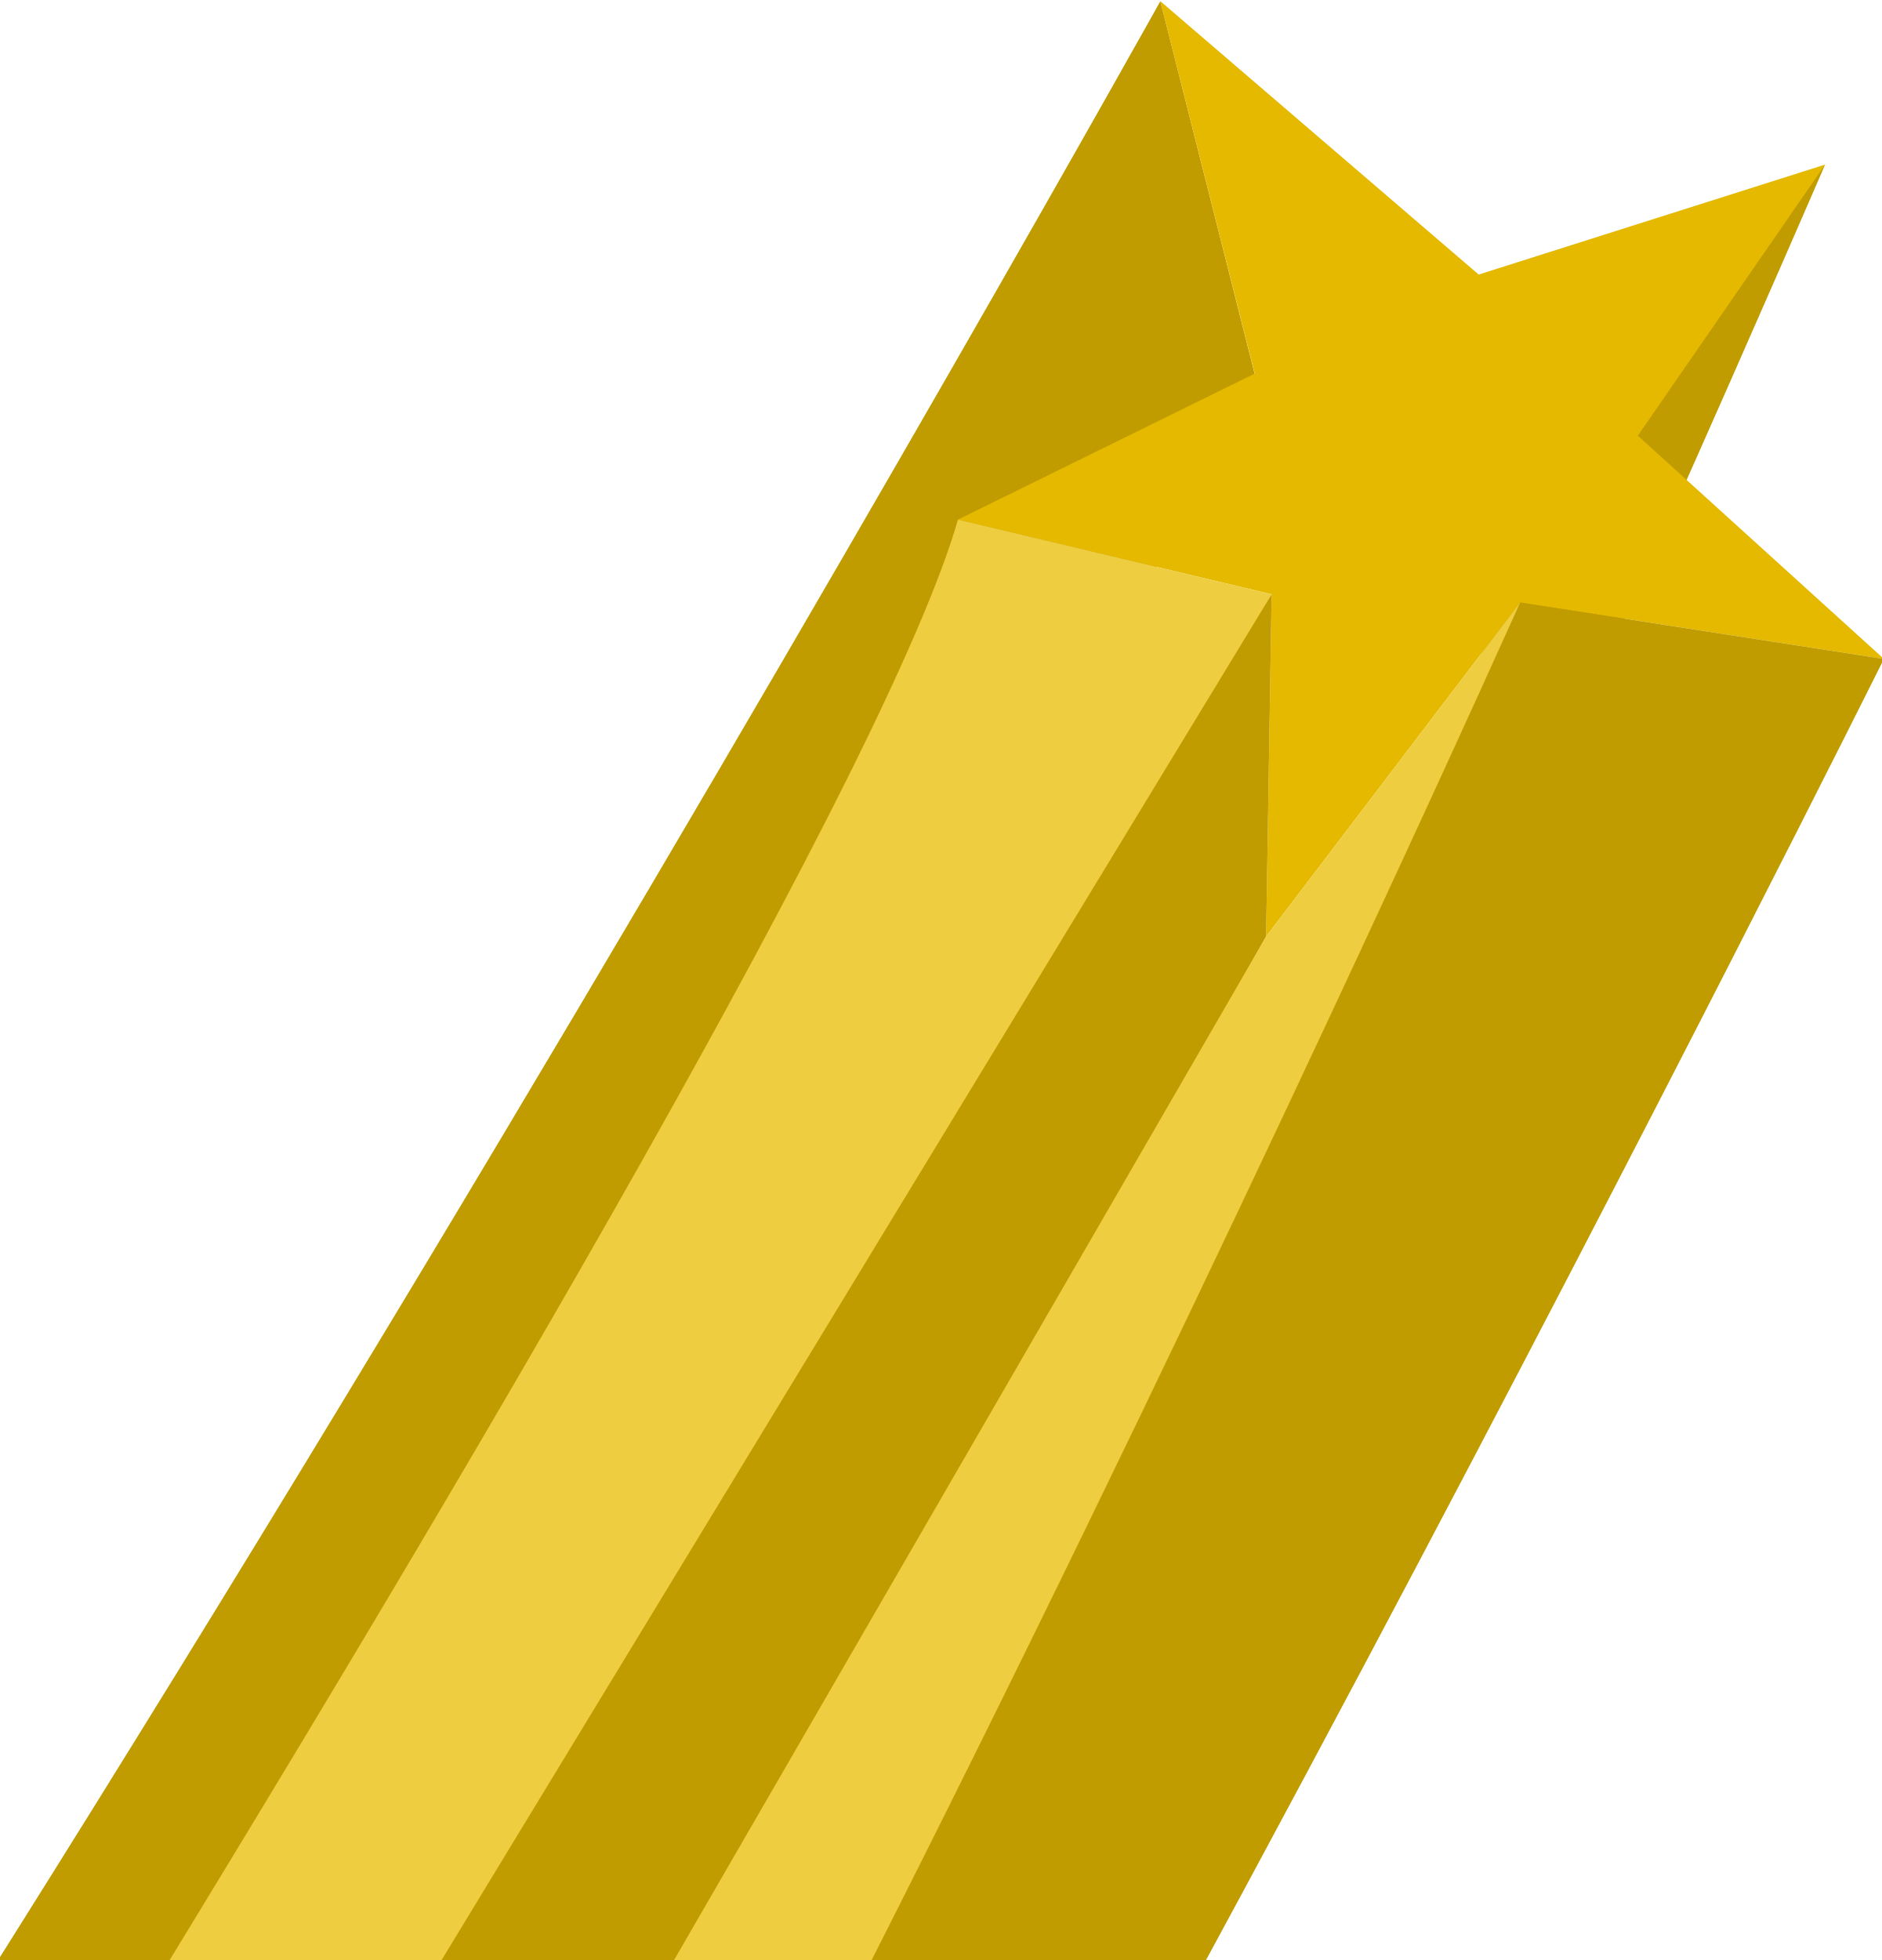
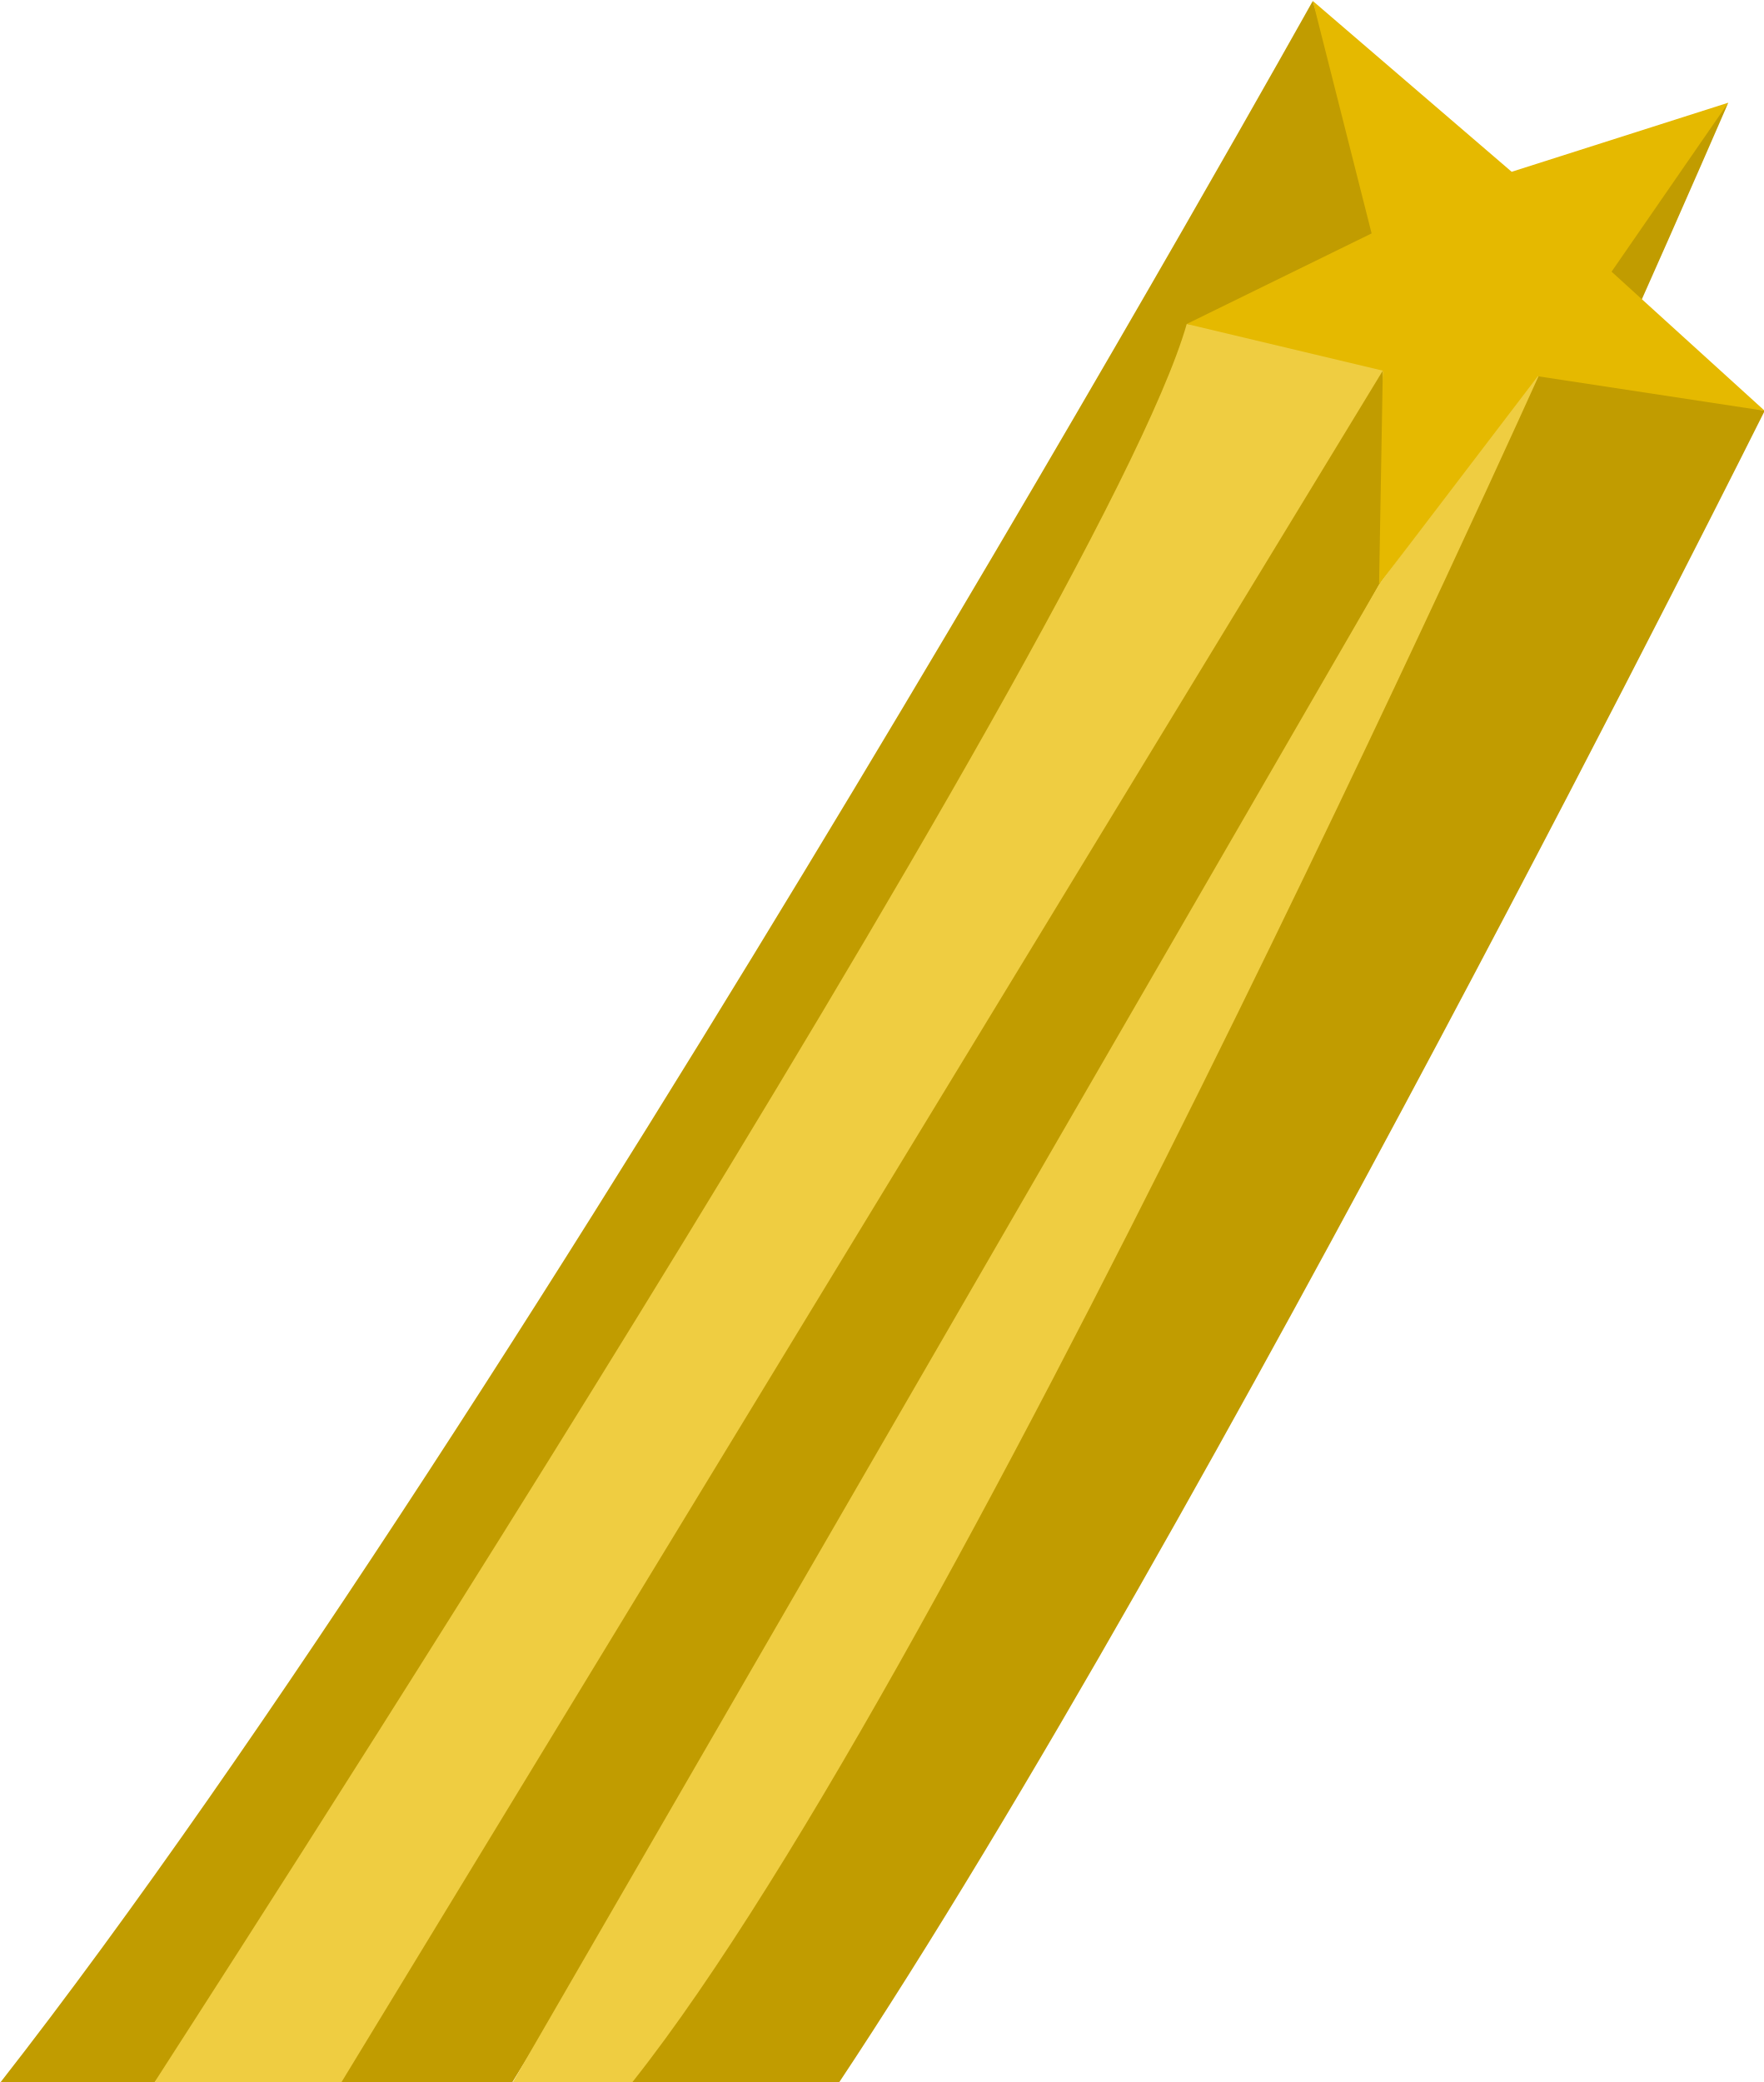
- <svg xmlns="http://www.w3.org/2000/svg" xmlns:xlink="http://www.w3.org/1999/xlink" version="1.1" id="Layer_1" x="0px" y="0px" width="125.78px" height="131px" viewBox="0 0 125.78 131" style="enable-background:new 0 0 125.78 131;" xml:space="preserve">
+ <svg xmlns="http://www.w3.org/2000/svg" version="1.1" id="Layer_1" x="0px" y="0px" width="188.9px" height="223px" viewBox="0 0 188.9 223" style="enable-background:new 0 0 188.9 223;" xml:space="preserve">
  <style type="text/css">
	.st0{display:none;}
	.st1{display:inline;fill:#F4CC25;}
	.st2{display:inline;fill:#C19C00;}
	.st3{display:inline;fill:#FFDB43;}
	.st4{display:inline;fill:#FFE783;}
	.st5{display:inline;fill:#E5B900;}
	.st6{display:inline;fill:#EFCD41;}
- 	.st7{clip-path:url(#SVGID_2_);}
- 	.st8{fill:#C19C00;}
+ 	.st7{fill:#C19C00;}
+ 	.st8{fill:#EFCD41;}
	.st9{fill:#E5B900;}
- 	.st10{fill:#EFCD41;}
</style>
  <g class="st0">
-     <path class="st1" d="M-28.75-94.11c0,0-60.07,107.69-100.49,159.32h11.78c0,0,54.29-62.68,93.22-141.53L-28.75-94.11z" />
-     <path class="st2" d="M3-86.3c0,0-46.93,108.93-75.74,151.75h-7.33l72.05-138.8L3-86.3z" />
-     <polygon class="st3" points="-38.42,-69.34 -23.44,-65.78 -23.7,-49.43 -11.57,-65.39 5.81,-62.69 -5.94,-73.35 3,-86.3   -13.55,-81.05 -28.75,-94.11 -24.25,-76.32  " />
-     <path class="st4" d="M-38.42-69.34l14.98,3.56c0,0-44.27,79.48-79.77,131.23l-14.26-0.24C-117.46,65.21-44.96-46.52-38.42-69.34z" />
-     <path class="st1" d="M-23.7-49.43c0,0-46.75,82.97-66.47,114.88h-13.04l79.77-131.23L-23.7-49.43z" />
-     <path class="st1" d="M-11.57-65.39l17.38,2.69c0,0-67.75,127.17-95.98,169.62l8.21-41.72L-11.57-65.39z" />
-     <path class="st4" d="M-11.57-65.39c0,0-45.79,102.3-70.39,131.9l-8.21-1.07L-23.7-49.43L-11.57-65.39z" />
+     <path class="st1" d="M34.3-94.1c0,0-60.1,107.7-100.5,159.3h11.8c0,0,54.3-62.7,93.2-141.5L34.3-94.1z" />
+     <path class="st2" d="M66.1-86.3c0,0-46.9,108.9-75.7,151.8H-17L55.1-73.4L66.1-86.3z" />
+     <polygon class="st3" points="24.7,-69.3 39.6,-65.8 39.4,-49.4 51.5,-65.4 68.9,-62.7 57.1,-73.3 66.1,-86.3 49.5,-81.1   34.3,-94.1 38.8,-76.3  " />
+     <path class="st4" d="M24.7-69.3l15,3.6c0,0-44.3,79.5-79.8,131.2l-14.3-0.2C-54.4,65.2,18.1-46.5,24.7-69.3z" />
+     <path class="st1" d="M39.4-49.4c0,0-46.7,83-66.5,114.9h-13L39.6-65.8L39.4-49.4z" />
+     <path class="st1" d="M51.5-65.4l17.4,2.7c0,0-67.8,127.2-96,169.6l8.2-41.7L51.5-65.4z" />
+     <path class="st4" d="M51.5-65.4c0,0-45.8,102.3-70.4,131.9l-8.2-1.1L39.4-49.4L51.5-65.4z" />
  </g>
  <g class="st0">
-     <path class="st2" d="M252.6-92.71c0,0-84.06,150.71-140.64,222.96h16.49c0,0,75.97-87.72,130.45-198.07L252.6-92.71z" />
-     <path class="st2" d="M297.04-81.78c0,0-65.68,152.45-106,212.36h-10.26L281.61-63.66L297.04-81.78z" />
-     <polygon class="st5" points="239.07,-58.06 260.04,-53.07 259.68,-30.19 276.65,-52.52 300.97,-48.75 284.52,-63.66 297.04,-81.78   273.88,-74.43 252.6,-92.71 258.91,-67.82  " />
-     <path class="st6" d="M239.07-58.06l20.97,4.99c0,0-61.95,111.23-111.63,183.65l-19.95-0.33   C128.45,130.25,229.92-26.11,239.07-58.06z" />
-     <path class="st2" d="M259.68-30.19c0,0-65.43,116.12-93.02,160.78h-18.25L260.04-53.07L259.68-30.19z" />
-     <path class="st2" d="M276.65-52.52l24.32,3.77c0,0-59.75,119.91-99.25,179.33l-23.58-0.33L276.65-52.52z" />
-     <path class="st6" d="M276.65-52.52c0,0-64.09,141.34-98.51,182.77l-11.49,0.33l93.02-160.78L276.65-52.52z" />
+     <path class="st2" d="M315.7-92.7c0,0-84.1,150.7-140.6,223h16.5c0,0,76-87.7,130.5-198.1L315.7-92.7z" />
+     <path class="st2" d="M360.1-81.8c0,0-65.7,152.4-106,212.4h-10.3L344.7-63.7L360.1-81.8z" />
+     <polygon class="st5" points="302.1,-58.1 323.1,-53.1 322.8,-30.2 339.7,-52.5 364,-48.8 347.6,-63.7 360.1,-81.8 337,-74.4   315.7,-92.7 322,-67.8  " />
+     <path class="st6" d="M302.1-58.1l21,5c0,0-62,111.2-111.6,183.6l-20-0.3C191.5,130.3,293-26.1,302.1-58.1z" />
+     <path class="st2" d="M322.8-30.2c0,0-65.4,116.1-93,160.8h-18.3L323.1-53.1L322.8-30.2z" />
+     <path class="st2" d="M339.7-52.5l24.3,3.8c0,0-59.8,119.9-99.3,179.3l-23.6-0.3L339.7-52.5z" />
+     <path class="st6" d="M339.7-52.5c0,0-64.1,141.3-98.5,182.8l-11.5,0.3l93-160.8L339.7-52.5z" />
  </g>
  <g class="st0">
-     <path class="st1" d="M221.64-151.79c0,0-95.55,156.07-128.38,198l7.87-2.48c0,0,92.56-117.03,124.17-181.07L221.64-151.79z" />
-     <path class="st1" d="M247.43-145.45c0,0-38.12,88.47-61.51,123.24h-5.95l58.51-112.73L247.43-145.45z" />
-     <polygon class="st3" points="213.79,-131.68 225.96,-128.79 225.74,-115.51 235.59,-128.47 249.71,-126.28 240.16,-134.94   247.43,-145.45 233.99,-141.19 221.64,-151.79 225.3,-137.35  " />
-     <path class="st4" d="M213.79-131.68l12.17,2.89c0,0-79.76,132.97-108.6,174.99l-13.82-2.48   C103.54,43.73,208.48-113.15,213.79-131.68z" />
-     <path class="st1" d="M225.74-115.51c0,0-91.05,156.92-107.06,182.84l-1.32-21.12l108.6-174.99L225.74-115.51z" />
-     <path class="st1" d="M235.59-128.47l14.12,2.19c0,0-87.27,161.1-110.19,195.58h-9.5L235.59-128.47z" />
-     <path class="st4" d="M235.59-128.47c0,0-87.61,175.13-107.58,199.17l-9.33-5.89l107.06-180.33L235.59-128.47z" />
+     <path class="st1" d="M284.7-151.8c0,0-95.5,156.1-128.4,198l7.9-2.5c0,0,92.6-117,124.2-181.1L284.7-151.8z" />
+     <path class="st1" d="M310.5-145.4c0,0-38.1,88.5-61.5,123.2H243l58.5-112.7L310.5-145.4z" />
+     <polygon class="st3" points="276.9,-131.7 289,-128.8 288.8,-115.5 298.7,-128.5 312.8,-126.3 303.2,-134.9 310.5,-145.4   297.1,-141.2 284.7,-151.8 288.4,-137.4  " />
+     <path class="st4" d="M276.9-131.7l12.2,2.9c0,0-79.8,133-108.6,175l-13.8-2.5C166.6,43.7,271.5-113.2,276.9-131.7z" />
+     <path class="st1" d="M288.8-115.5c0,0-91,156.9-107.1,182.8l-1.3-21.1l108.6-175L288.8-115.5z" />
+     <path class="st1" d="M298.7-128.5l14.1,2.2c0,0-87.3,161.1-110.2,195.6h-9.5L298.7-128.5z" />
+     <path class="st4" d="M298.7-128.5c0,0-87.6,175.1-107.6,199.2l-9.3-5.9l107.1-180.3L298.7-128.5z" />
  </g>
  <g class="st0">
-     <path class="st2" d="M81.48-162.63c0,0-60.07,107.69-100.49,159.32h11.78c0,0,54.29-62.68,93.22-141.53L81.48-162.63z" />
-     <path class="st2" d="M113.23-154.82c0,0-46.93,108.93-75.74,151.75h-7.33l72.05-138.8L113.23-154.82z" />
-     <polygon class="st5" points="71.81,-137.87 86.8,-134.31 86.54,-117.96 98.66,-133.91 116.04,-131.22 104.29,-141.88   113.23,-154.82 96.69,-149.57 81.48,-162.63 85.99,-144.84  " />
-     <path class="st6" d="M71.81-137.87l14.98,3.56c0,0-44.27,79.48-79.77,131.23L-7.23-3.32C-7.23-3.32,65.28-115.05,71.81-137.87z" />
-     <path class="st2" d="M86.54-117.96c0,0-46.75,82.97-66.47,114.88H7.03L86.8-134.31L86.54-117.96z" />
-     <path class="st2" d="M98.66-133.91l17.38,2.69c0,0-42.69,85.68-70.92,128.14L28.28-3.32L98.66-133.91z" />
-     <path class="st6" d="M98.66-133.91c0,0-45.79,102.3-70.39,131.9l-8.21-1.07l66.47-114.88L98.66-133.91z" />
+     <path class="st2" d="M144.6-162.6c0,0-60.1,107.7-100.5,159.3h11.8c0,0,54.3-62.7,93.2-141.5L144.6-162.6z" />
+     <path class="st2" d="M176.3-154.8c0,0-46.9,108.9-75.7,151.8h-7.3l72-138.8L176.3-154.8z" />
+     <polygon class="st5" points="134.9,-137.9 149.9,-134.3 149.6,-118 161.7,-133.9 179.1,-131.2 167.4,-141.9 176.3,-154.8   159.8,-149.6 144.6,-162.6 149.1,-144.8  " />
+     <path class="st6" d="M134.9-137.9l15,3.6c0,0-44.3,79.5-79.8,131.2L55.8-3.3C55.8-3.3,128.4-115.1,134.9-137.9z" />
+     <path class="st2" d="M149.6-118c0,0-46.8,83-66.5,114.9h-13l79.8-131.2L149.6-118z" />
+     <path class="st2" d="M161.7-133.9l17.4,2.7c0,0-42.7,85.7-70.9,128.1L91.3-3.3L161.7-133.9z" />
+     <path class="st6" d="M161.7-133.9c0,0-45.8,102.3-70.4,131.9l-8.2-1.1L149.6-118L161.7-133.9z" />
  </g>
  <g>
-     <defs>
-       <rect id="SVGID_1_" x="-196.56" y="-187.41" width="472.69" height="318.41" />
-     </defs>
-     <clipPath id="SVGID_2_">
-       <use xlink:href="#SVGID_1_" style="overflow:visible;" />
-     </clipPath>
-     <g class="st7">
-       <path class="st8" d="M77.57,0.08c0,0-84.06,150.71-140.64,222.96h16.49c0,0,75.97-87.72,130.45-198.07L77.57,0.08z" />
-       <path class="st8" d="M122.01,11c0,0-65.68,152.45-106,212.36H5.75L106.58,29.12L122.01,11z" />
-       <polygon class="st9" points="64.04,34.73 85.01,39.72 84.64,62.59 101.62,40.27 125.94,44.04 109.49,29.12 122.01,11 98.85,18.35    77.57,0.08 83.88,24.97   " />
-       <path class="st10" d="M64.04,34.73l20.97,4.99c0,0-61.95,111.23-111.63,183.65l-19.95-0.33C-46.58,223.04,54.89,66.67,64.04,34.73    z" />
-       <path class="st8" d="M84.64,62.59c0,0-65.43,116.12-93.02,160.78h-18.25L85.01,39.72L84.64,62.59z" />
-       <path class="st8" d="M101.62,40.27l24.32,3.77c0,0-59.75,119.91-99.25,179.33l-23.58-0.33L101.62,40.27z" />
-       <path class="st10" d="M101.62,40.27c0,0-64.09,143.17-98.51,184.6l-11.49-1.49L84.64,62.59L101.62,40.27z" />
+     <g>
+       <g>
+         <path class="st7" d="M140.6,0.1c0,0-84.1,150.7-140.6,223h16.5c0,0,76.9-89.1,131.4-199.5L140.6,0.1z" />
+         <path class="st7" d="M185.1,11c0,0-65.7,152.4-106,212.4H68.8L169.6,29.1L185.1,11z" />
+         <path class="st8" d="M127.1,34.7l22.1,3.2c0,0-63.1,113-112.7,185.5l-20-0.3C16.5,223,118,66.7,127.1,34.7z" />
+         <path class="st7" d="M149.2,60c0,0-66.9,118.7-94.5,163.3H36.4L148.1,39.7L149.2,60z" />
+         <path class="st7" d="M165.5,38.7L189,44c0,0-59.8,119.9-99.3,179.3L66.2,223L165.5,38.7z" />
+         <path class="st8" d="M165.5,38.7c0,0-64.9,144.7-99.3,186.2l-11.5-1.5l93-160.8L165.5,38.7z" />
+         <polygon class="st9" points="127.1,34.7 148.1,39.7 147.7,62.6 164.7,40.3 189,44 172.6,29.1 185.1,11 161.9,18.4 140.6,0.1     146.9,25    " />
+       </g>
    </g>
  </g>
</svg>
